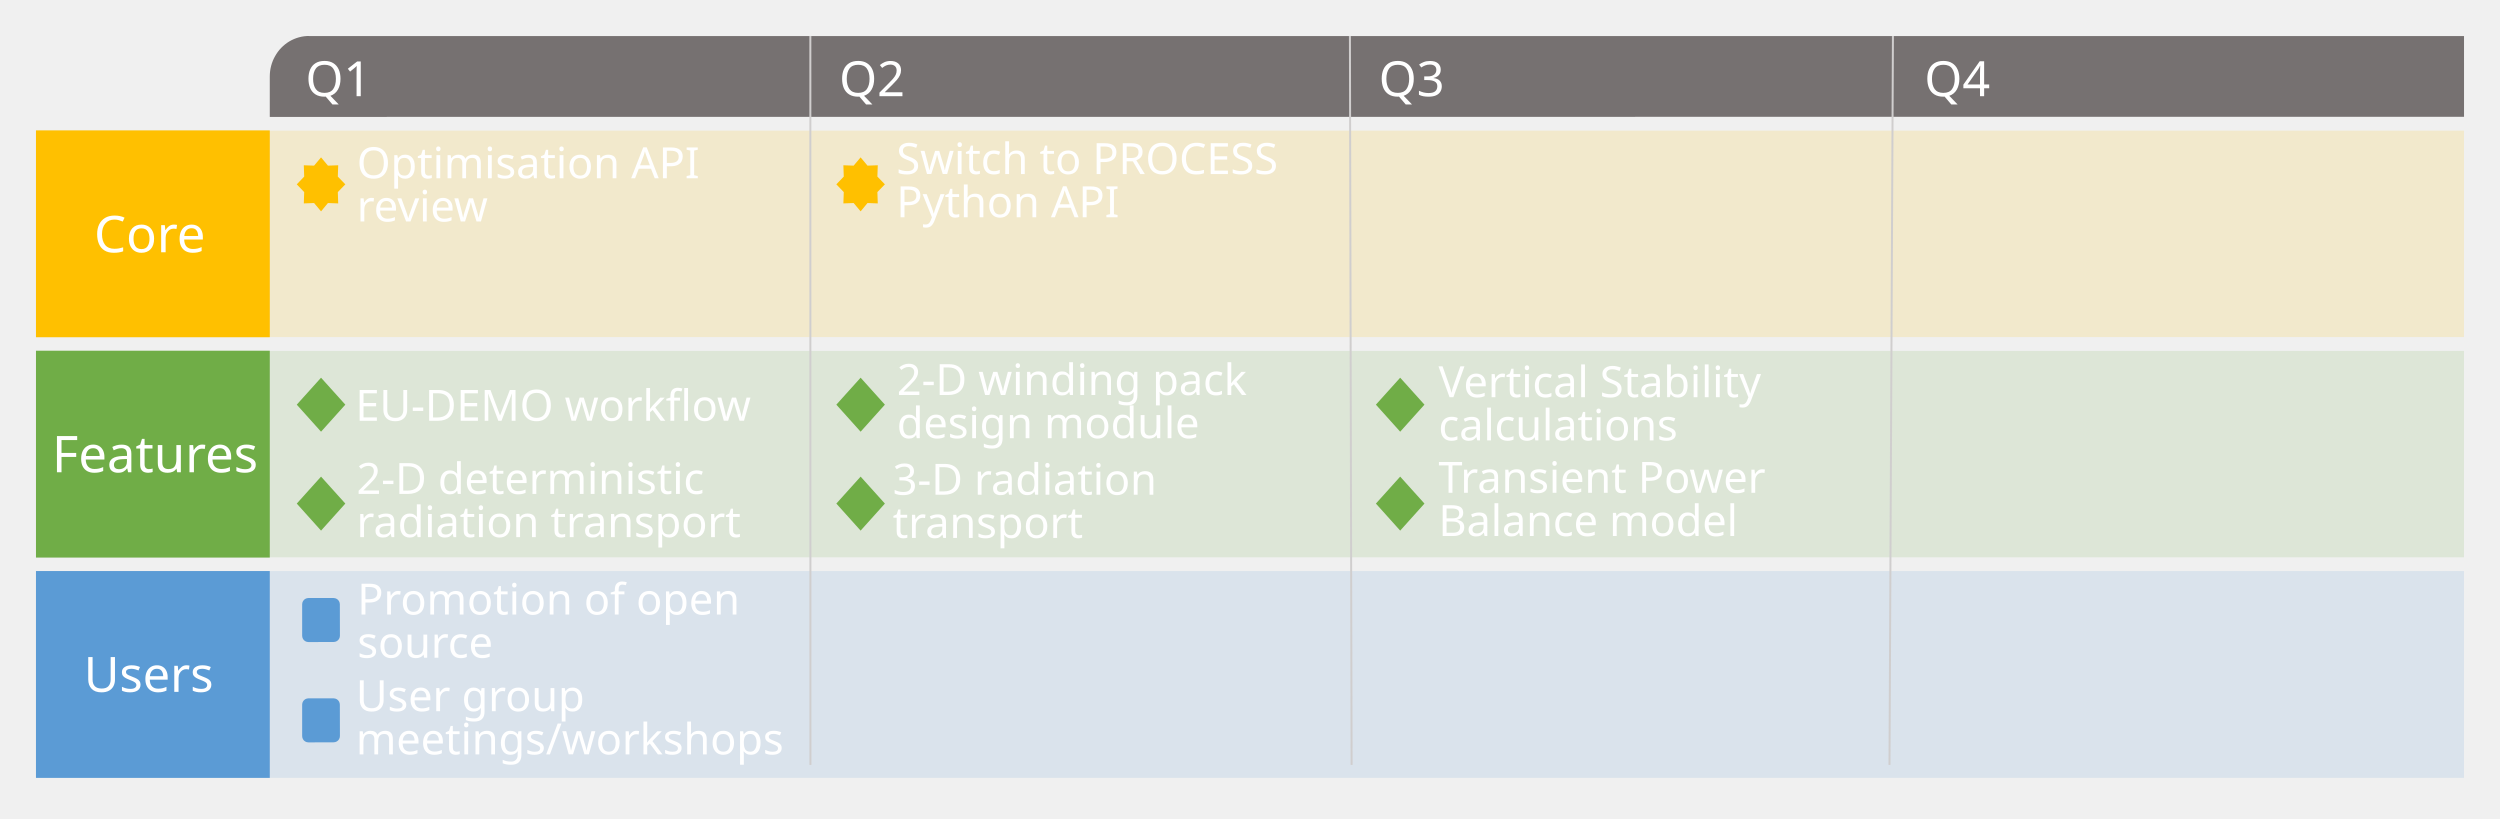
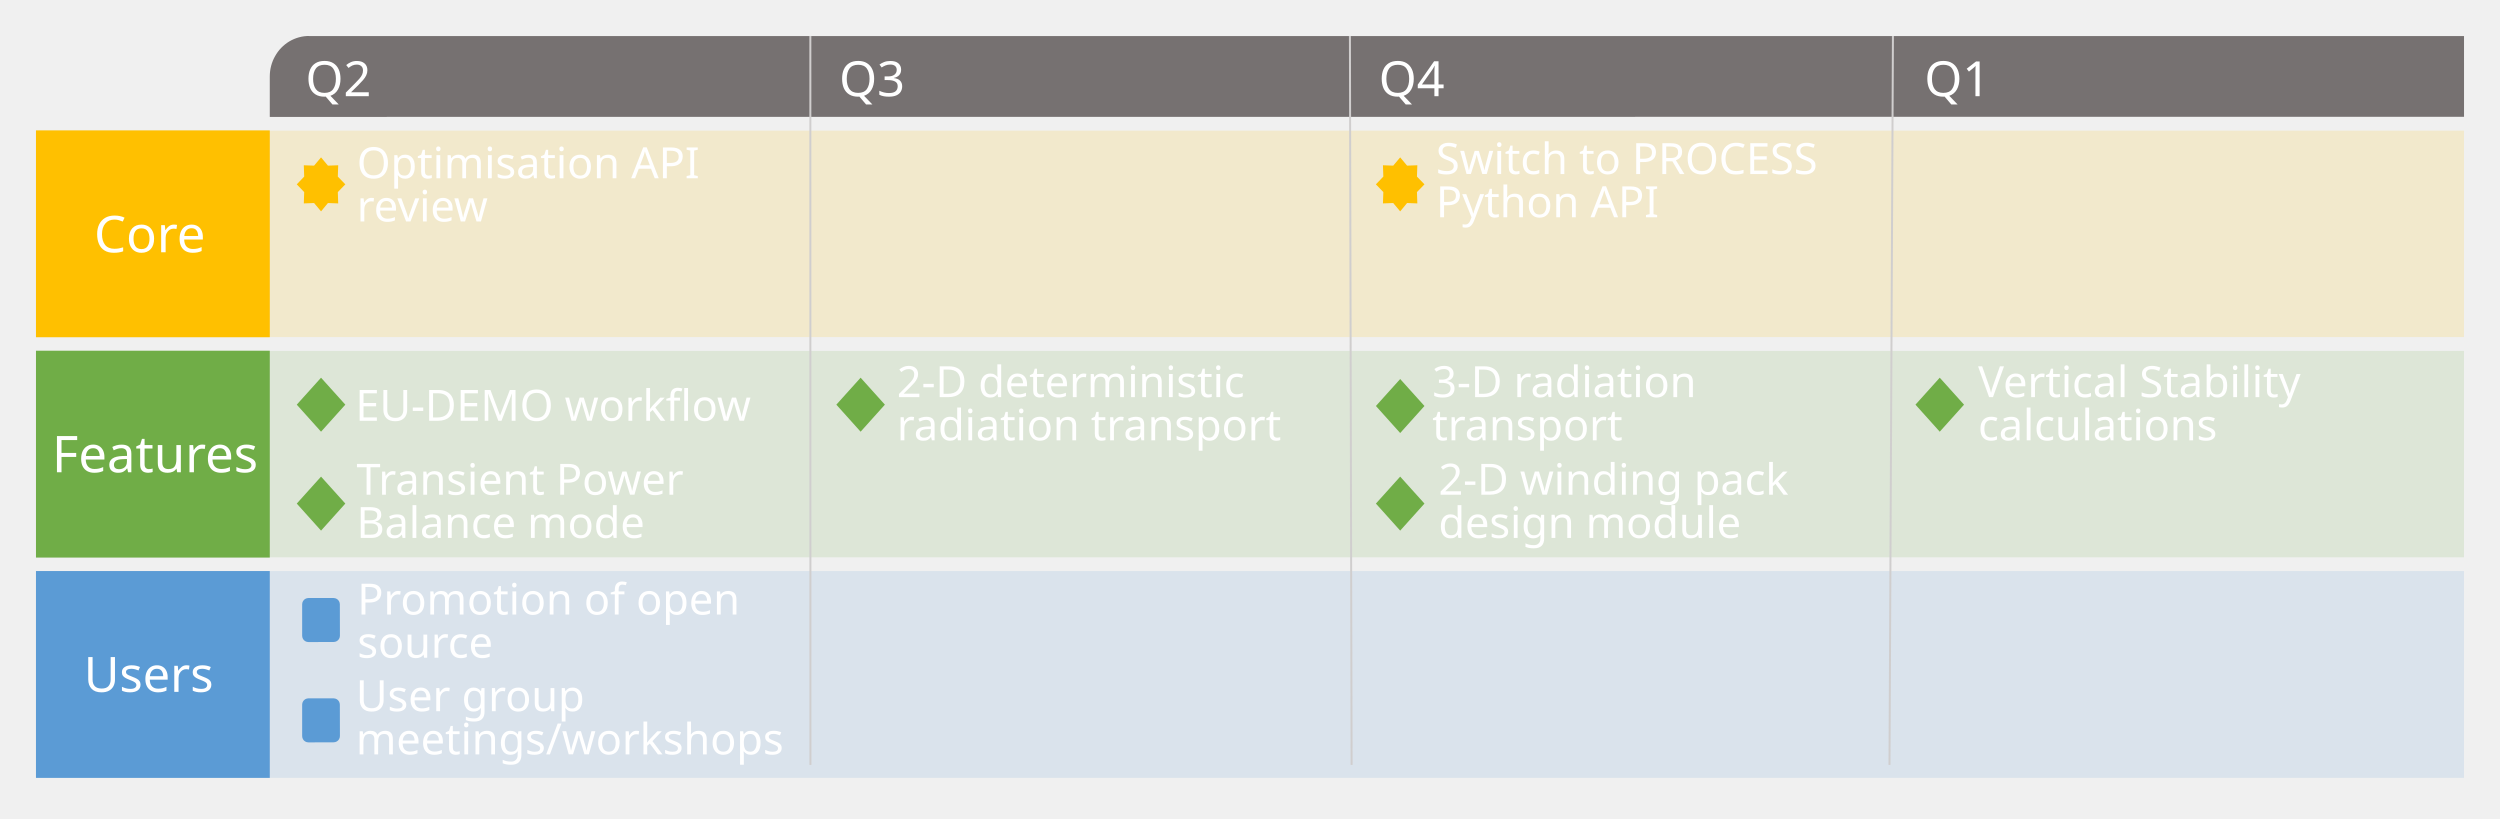
<svg xmlns="http://www.w3.org/2000/svg" width="278mm" height="91mm" viewBox="0 0 278 91" version="1.1" id="svg5">
  <defs id="defs2">
    <clipPath clipPathUnits="userSpaceOnUse" id="clipPath39">
      <path d="M 0,0.028 H 959.981 V 539.999 H 0 Z" clip-rule="evenodd" id="path37" />
    </clipPath>
    <clipPath clipPathUnits="userSpaceOnUse" id="clipPath51">
      <path d="M 30.246,125.121 H 906.18 v 71.746 H 30.246 Z" id="path49" />
    </clipPath>
    <clipPath clipPathUnits="userSpaceOnUse" id="clipPath65">
      <path d="m 30.331,201.798 h 875.934 v 75.998 H 30.331 Z" id="path63" />
    </clipPath>
    <clipPath clipPathUnits="userSpaceOnUse" id="clipPath79">
      <path d="m 30.217,282.926 h 875.962 v 75.97 H 30.217 Z" id="path77" />
    </clipPath>
  </defs>
  <g id="layer1">
    <g id="g35" clip-path="url(#clipPath39)" transform="matrix(0.3004796,0,0,-0.3004796,0.9333856,164.8634)">
      <g id="g45" transform="matrix(1.025869,0,0,1.067325,-20.82269,127.2185)">
        <g id="g47" />
        <g id="g57">
          <g clip-path="url(#clipPath51)" opacity="0.15" id="g55">
            <path d="M 468.198,125.15 H 30.246 v 71.716 H 906.151 V 125.15 Z" style="fill:#5b9bd5;fill-opacity:1;fill-rule:evenodd;stroke:none" id="path53" />
          </g>
        </g>
      </g>
      <g id="g59" transform="matrix(1.025869,0,0,1.007586,-20.90853,138.9725)">
        <g id="g61" />
        <g id="g71">
          <g clip-path="url(#clipPath65)" opacity="0.15" id="g69">
            <path d="M 468.283,201.827 H 30.331 v 75.968 h 875.905 v -75.968 z" style="fill:#70ad47;fill-opacity:1;fill-rule:evenodd;stroke:none" id="path67" />
          </g>
        </g>
      </g>
-       <g id="g231-5" transform="translate(-216.1472,165.7797)" style="fill:#ffffff">
-         <text transform="matrix(1,0,0,-1,745.398,235.899)" style="font-variant:normal;font-weight:normal;font-size:15.987px;line-height:1;font-family:sans-serif;-inkscape-font-specification:sans-serif;writing-mode:lr-tb;white-space:pre;inline-size:145.862;fill:#ffffff;fill-opacity:1;fill-rule:nonzero;stroke:none" id="text235-3" xml:space="preserve">
-           <tspan x="0" y="0" id="tspan482">Vertical Stability </tspan>
-           <tspan x="0" y="15.987" id="tspan484">calculations
+       <g id="g231-3" transform="translate(-616.5547,141.8251)" style="fill:#ffffff">
+         <text transform="matrix(1,0,0,-1,745.398,235.899)" style="font-variant:normal;font-weight:normal;font-size:15.987px;line-height:1;font-family:sans-serif;-inkscape-font-specification:sans-serif;writing-mode:lr-tb;white-space:pre;inline-size:161.734;fill:#ffffff;fill-opacity:1;fill-rule:nonzero;stroke:none" id="text235-6" xml:space="preserve">
+           <tspan x="0" y="12.146" id="tspan40046">Transient Power </tspan>
+           <tspan x="0" y="28.133" id="tspan40048">Balance mode
</tspan>
        </text>
      </g>
-       <g id="g231-5-6" transform="translate(-216.1472,128.758)" style="fill:#ffffff">
-         <text transform="matrix(1,0,0,-1,745.398,253.5097)" style="font-variant:normal;font-weight:normal;font-size:15.987px;line-height:1;font-family:sans-serif;-inkscape-font-specification:sans-serif;writing-mode:lr-tb;white-space:pre;inline-size:173.576;fill:#ffffff;fill-opacity:1;fill-rule:nonzero;stroke:none" id="text235-3-2" xml:space="preserve">
-           <tspan x="0" y="15.987" id="tspan486">Transient Power </tspan>
-           <tspan x="0" y="31.974" id="tspan488">Balance model
+       <g id="g231-5" transform="translate(-16.46637,165.7943)" style="fill:#ffffff">
+         <text transform="matrix(1,0,0,-1,745.398,235.899)" style="font-variant:normal;font-weight:normal;font-size:15.987px;line-height:1;font-family:sans-serif;-inkscape-font-specification:sans-serif;writing-mode:lr-tb;white-space:pre;inline-size:145.862;fill:#ffffff;fill-opacity:1;fill-rule:nonzero;stroke:none" id="text235-3" xml:space="preserve">
+           <tspan x="0" y="0" id="tspan40050">Vertical Stability </tspan>
+           <tspan x="0" y="15.987" id="tspan40052">calculations
</tspan>
        </text>
      </g>
-       <text transform="matrix(1,0,0,-1,327.2614,365.5767)" style="font-variant:normal;font-weight:normal;font-size:15.987px;line-height:1;font-family:sans-serif;-inkscape-font-specification:sans-serif;writing-mode:lr-tb;white-space:pre;inline-size:154.221;fill:#ffffff;fill-opacity:1;fill-rule:nonzero;stroke:none" id="text325-7" xml:space="preserve">
-         <tspan x="0" y="0" id="tspan490">3-D radiation </tspan>
-         <tspan x="0" y="15.987" id="tspan492">transport</tspan>
+       <g id="g231-5-6" transform="translate(-216.1472,144.042)" style="fill:#ffffff">
+         <text transform="matrix(1,0,0,-1,745.398,253.5097)" style="font-variant:normal;font-weight:normal;font-size:15.987px;line-height:1;font-family:sans-serif;-inkscape-font-specification:sans-serif;writing-mode:lr-tb;white-space:pre;inline-size:173.576;fill:#ffffff;fill-opacity:1;fill-rule:nonzero;stroke:none" id="text235-3-2" xml:space="preserve">
+           <tspan x="0" y="31.974" id="tspan40054">2-D winding pack </tspan>
+           <tspan x="0" y="47.961" id="tspan40056">design module
+ </tspan>
+         </text>
+       </g>
+       <text transform="matrix(1,0,0,-1,526.9422,401.6933)" style="font-variant:normal;font-weight:normal;font-size:15.987px;line-height:1;font-family:sans-serif;-inkscape-font-specification:sans-serif;writing-mode:lr-tb;white-space:pre;inline-size:154.221;fill:#ffffff;fill-opacity:1;fill-rule:nonzero;stroke:none" id="text325-7" xml:space="preserve">
+         <tspan x="0" y="0" id="tspan40058">3-D radiation </tspan>
+         <tspan x="0" y="15.987" id="tspan40060">transport</tspan>
      </text>
      <g id="g73" transform="matrix(1.002688,0,0,1.007958,0.1820512,138.6613)">
        <g id="g75" />
        <g id="g85" transform="matrix(1.023084,0,0,1,-20.91773,0)">
          <g clip-path="url(#clipPath79)" opacity="0.15" id="g83">
            <path d="M 468.198,282.954 H 30.217 v 75.94 h 875.934 v -75.94 z" style="fill:#ffc000;fill-opacity:1;fill-rule:evenodd;stroke:none" id="path81" />
          </g>
        </g>
      </g>
      <path d="m 111.198,535.326 h 797.566 v 0 l 0.005,-29.879 -812.035,-0.044 v 0 14.976 0 c 0,2.634 0.658,5.209 1.945,7.474 1.26,2.293 3.095,4.162 5.287,5.492 2.219,1.302 4.711,2.01 7.26,2.01 z" style="fill:#767171;fill-opacity:1;fill-rule:evenodd;stroke:none;stroke-width:0.982" id="path87" />
      <path d="M 53.489,260.794 H 10.206 v 76.544 h 86.528 v -76.544 z" style="fill:#5b9bd5;fill-opacity:1;fill-rule:evenodd;stroke:none;stroke-width:1.192" id="path89" />
      <path d="M 53.49,342.331 H 10.207 v 76.544 h 86.528 v -76.544 z" style="fill:#70ad47;fill-opacity:1;fill-rule:evenodd;stroke:none;stroke-width:1.159" id="path91" />
      <path d="M 53.489,423.867 H 10.206 v 76.544 h 86.528 v -76.544 z" style="fill:#ffc000;fill-opacity:1;fill-rule:evenodd;stroke:none;stroke-width:1.159" id="path93" />
      <g id="g95" transform="translate(-6.722659,140.4876)">
        <path d="m 303.506,394.866 0.028,-269.773" style="fill:none;stroke:#d0cece;stroke-width:0.737;stroke-linecap:butt;stroke-linejoin:miter;stroke-miterlimit:3.864;stroke-dasharray:none;stroke-opacity:1" id="path97" />
      </g>
      <g id="g99" transform="translate(-5.466883,140.4876)">
        <path d="m 501.931,394.866 0.623,-269.773" style="fill:none;stroke:#d0cece;stroke-width:0.737;stroke-linecap:butt;stroke-linejoin:miter;stroke-miterlimit:3.864;stroke-dasharray:none;stroke-opacity:1" id="path101" />
      </g>
      <g id="g103" transform="translate(-8.321109,140.4876)">
        <path d="M 705.742,394.866 704.466,125.093" style="fill:none;stroke:#d0cece;stroke-width:0.737;stroke-linecap:butt;stroke-linejoin:miter;stroke-miterlimit:3.864;stroke-dasharray:none;stroke-opacity:1" id="path105" />
      </g>
      <path d="m 106.718,398.913 8.985,9.978 8.986,-9.978 -8.986,-10.006 z" style="fill:#70ad47;fill-opacity:1;fill-rule:evenodd;stroke:none" id="path109" />
      <path d="m 108.715,325.031 v 0 c 0,0.397 0.114,0.822 0.312,1.162 0.198,0.369 0.51,0.652 0.85,0.85 0.369,0.199 0.766,0.312 1.163,0.312 h 9.299 v 0 c 0.397,0 0.822,-0.113 1.162,-0.312 0.369,-0.198 0.652,-0.51 0.851,-0.85 0.198,-0.368 0.312,-0.765 0.312,-1.162 v 0 l 0.028,-11.622 v 0 c 0,-0.397 -0.113,-0.822 -0.312,-1.162 -0.198,-0.369 -0.51,-0.652 -0.85,-0.851 -0.369,-0.198 -0.766,-0.312 -1.162,-0.312 l -9.328,-0.028 v 0 c -0.397,0 -0.823,0.113 -1.163,0.312 -0.368,0.198 -0.652,0.51 -0.85,0.85 -0.198,0.369 -0.312,0.766 -0.312,1.163 z" style="fill:#5b9bd5;fill-opacity:1;fill-rule:evenodd;stroke:none;stroke-width:1" id="path111" />
      <path d="m 106.718,362.305 8.986,9.978 8.986,-9.978 -8.986,-10.007 z" style="fill:#70ad47;fill-opacity:1;fill-rule:evenodd;stroke:none" id="path113" />
      <path d="m 306.399,398.913 8.986,9.978 8.986,-9.978 -8.986,-10.006 z" style="fill:#70ad47;fill-opacity:1;fill-rule:evenodd;stroke:none" id="path115" />
-       <path d="m 506.08,398.913 8.986,9.978 8.986,-9.978 -8.986,-10.007 z" style="fill:#70ad47;fill-opacity:1;fill-rule:evenodd;stroke:none" id="path117" />
+       <path d="m 705.76,398.913 8.986,9.978 8.986,-9.978 -8.986,-10.007 z" style="fill:#70ad47;fill-opacity:1;fill-rule:evenodd;stroke:none" id="path117" />
      <path d="m 106.718,480.449 2.749,2.863 -0.142,4.195 3.799,-0.142 2.579,3.062 2.552,-3.062 3.798,0.142 -0.142,-4.195 2.778,-2.863 -2.778,-2.863 0.142,-4.195 -3.798,0.141 -2.552,-3.089 -2.579,3.089 -3.799,-0.141 0.142,4.195 z" style="fill:#ffc000;fill-opacity:1;fill-rule:evenodd;stroke:none" id="path119" />
      <path d="m 108.715,287.904 v 0 c 0,0.397 0.113,0.822 0.312,1.162 0.198,0.368 0.51,0.652 0.85,0.85 0.369,0.199 0.766,0.312 1.162,0.312 h 9.3 v 0 c 0.397,0 0.822,-0.113 1.162,-0.312 0.369,-0.198 0.652,-0.51 0.851,-0.85 0.198,-0.369 0.311,-0.765 0.311,-1.162 v 0 l 0.029,-11.622 v 0 c 0,-0.397 -0.114,-0.822 -0.312,-1.162 -0.198,-0.369 -0.51,-0.652 -0.85,-0.851 -0.369,-0.198 -0.766,-0.312 -1.163,-0.312 l -9.328,-0.028 v 0 c -0.396,0 -0.822,0.113 -1.162,0.312 -0.368,0.198 -0.652,0.51 -0.85,0.85 -0.199,0.369 -0.312,0.766 -0.312,1.162 z" style="fill:#5b9bd5;fill-opacity:1;fill-rule:evenodd;stroke:none;stroke-width:1" id="path123" />
-       <path d="m 306.399,362.306 8.986,9.977 8.986,-9.977 -8.986,-10.007 z" style="fill:#70ad47;fill-opacity:1;fill-rule:evenodd;stroke:none" id="path127" />
+       <path d="m 506.08,398.422 8.986,9.977 8.986,-9.977 -8.986,-10.007 z" style="fill:#70ad47;fill-opacity:1;fill-rule:evenodd;stroke:none" id="path127" />
      <path d="m 506.08,362.306 8.986,9.977 8.986,-9.977 -8.986,-10.007 z" style="fill:#70ad47;fill-opacity:1;fill-rule:evenodd;stroke:none" id="path127-5" />
      <g id="g129" transform="translate(-14.85231,134.8223)" style="fill:#ffffff">
        <text transform="scale(1,-1)" style="font-variant:normal;font-weight:normal;font-size:18px;font-family:sans-serif;-inkscape-font-specification:sans-serif;writing-mode:lr-tb;fill:#ffffff;fill-opacity:1;fill-rule:nonzero;stroke:none" id="text133" x="42.777" y="-157.811">
          <tspan x="42.777" y="-157.811" id="tspan131">Users</tspan>
        </text>
      </g>
      <g id="g135" transform="translate(-5.622617,137.8143)" style="fill:#ffffff">
        <text transform="scale(1,-1)" style="font-variant:normal;font-weight:normal;font-size:18.785px;font-family:sans-serif;-inkscape-font-specification:sans-serif;writing-mode:lr-tb;fill:#ffffff;fill-opacity:1;fill-rule:nonzero;stroke:none" id="text139" x="21.767" y="-236.074">
          <tspan x="21.767" id="tspan137" y="-236.074" style="font-size:18.785px;fill:#ffffff">Features</tspan>
        </text>
      </g>
      <g id="g141" transform="translate(0,136.4485)" />
      <g id="g147" transform="translate(-10.19188,141.5911)" style="fill:#ffffff">
        <text transform="matrix(1,0,0,-1,41.896,313.71)" style="font-variant:normal;font-weight:normal;font-size:18.785px;font-family:sans-serif;-inkscape-font-specification:sans-serif;writing-mode:lr-tb;fill:#ffffff;fill-opacity:1;fill-rule:nonzero;stroke:none" id="text151">
          <tspan x="0" y="0" id="tspan149" style="font-size:18.785px;fill:#ffffff">Core</tspan>
        </text>
      </g>
      <g id="g153" transform="translate(0.249601,140.4876)">
        <text transform="matrix(1,0,0,-1,109.701,372.586)" style="font-variant:normal;font-weight:normal;font-size:18px;font-family:sans-serif;-inkscape-font-specification:sans-serif;writing-mode:lr-tb;fill:#ffffff;fill-opacity:1;fill-rule:nonzero;stroke:none" id="text157">
-           <tspan x="0" y="0" id="tspan155">Q1</tspan>
+           <tspan x="0" y="0" id="tspan155">Q2</tspan>
        </text>
      </g>
      <g id="g159" transform="translate(0.249601,140.4876)">
        <text transform="matrix(1,0,0,-1,307.191,372.586)" style="font-variant:normal;font-weight:normal;font-size:18px;font-family:sans-serif;-inkscape-font-specification:sans-serif;writing-mode:lr-tb;fill:#ffffff;fill-opacity:1;fill-rule:nonzero;stroke:none" id="text163">
-           <tspan x="0" y="0" id="tspan161">Q2</tspan>
+           <tspan x="0" y="0" id="tspan161">Q3</tspan>
        </text>
      </g>
      <g id="g165" transform="translate(-6.406424,134.6132)" style="fill:#ffffff">
        <text transform="matrix(1,0,0,-1,135.5541,186.6254)" style="font-variant:normal;font-weight:normal;font-size:15.987px;line-height:1;font-family:sans-serif;-inkscape-font-specification:sans-serif;writing-mode:lr-tb;white-space:pre;inline-size:164.091;fill:#ffffff;fill-opacity:1;fill-rule:nonzero;stroke:none" id="text169" xml:space="preserve">
-           <tspan x="0" y="0" id="tspan494">Promotion of open </tspan>
-           <tspan x="0" y="15.987" id="tspan496">source</tspan>
+           <tspan x="0" y="0" id="tspan40062">Promotion of open </tspan>
+           <tspan x="0" y="15.987" id="tspan40064">source</tspan>
        </text>
      </g>
      <g id="g219" transform="translate(-215.2558,127.9279)" style="fill:#ffffff">
        <text transform="matrix(1,0,0,-1,343.701,265.011)" style="font-variant:normal;font-weight:normal;font-size:15.987px;font-family:sans-serif;-inkscape-font-specification:sans-serif;writing-mode:lr-tb;white-space:pre;inline-size:155.831;fill:#ffffff;fill-opacity:1;fill-rule:nonzero;stroke:none" id="text223" xml:space="preserve">
-           <tspan x="0" y="0" id="tspan498">EU-DEMO workflow</tspan>
+           <tspan x="0" y="0" id="tspan40066">EU-DEMO workflow</tspan>
        </text>
      </g>
-       <g id="g231" transform="translate(-416.5851,166.5824)" style="fill:#ffffff">
-         <text transform="matrix(1,0,0,-1,745.398,235.899)" style="font-variant:normal;font-weight:normal;font-size:15.987px;line-height:1;font-family:sans-serif;-inkscape-font-specification:sans-serif;writing-mode:lr-tb;white-space:pre;inline-size:145.862;fill:#ffffff;fill-opacity:1;fill-rule:nonzero;stroke:none" id="text235" xml:space="preserve">
-           <tspan x="0" y="0" id="tspan500">2-D winding pack </tspan>
-           <tspan x="0" y="15.987" id="tspan502">design module</tspan>
+       <g id="g231" transform="translate(-416.5851,177.9407)" style="fill:#ffffff">
+         <text transform="matrix(1,0,0,-1,745.398,235.899)" style="font-variant:normal;font-weight:normal;font-size:15.987px;line-height:1;font-family:sans-serif;-inkscape-font-specification:sans-serif;writing-mode:lr-tb;white-space:pre;inline-size:161.734;fill:#ffffff;fill-opacity:1;fill-rule:nonzero;stroke:none" id="text235" xml:space="preserve">
+           <tspan x="0" y="12.146" id="tspan40068">2-D deterministic </tspan>
+           <tspan x="0" y="28.133" id="tspan40070">radiation transport</tspan>
        </text>
      </g>
      <g id="g237" transform="translate(0.249601,140.4876)">
        <text transform="matrix(1,0,0,-1,745.398,216.794)" style="font-variant:normal;font-weight:normal;font-size:15.987px;font-family:sans-serif;-inkscape-font-specification:sans-serif;writing-mode:lr-tb;white-space:pre;inline-size:130.712;fill:#000000;fill-opacity:1;fill-rule:nonzero;stroke:none" id="text241" xml:space="preserve" />
      </g>
      <g id="g243" transform="translate(0.249601,140.4876)">
        <text transform="matrix(1,0,0,-1,745.398,197.603)" style="font-variant:normal;font-weight:normal;font-size:15.987px;font-family:sans-serif;-inkscape-font-specification:sans-serif;writing-mode:lr-tb;fill:#000000;fill-opacity:1;fill-rule:nonzero;stroke:none" id="text247">
          <tspan id="tspan245" x="0" y="0" />
        </text>
      </g>
      <g id="g255" transform="translate(0,136.4485)" />
      <g id="g261" transform="translate(-412.8773,96.08093)" style="fill:#ffffff">
        <text transform="matrix(1,0,0,-1,541.502,189.3966)" style="font-variant:normal;font-weight:normal;font-size:15.987px;line-height:1;font-family:sans-serif;-inkscape-font-specification:sans-serif;writing-mode:lr-tb;white-space:pre;inline-size:179.43;fill:#ffffff;fill-opacity:1;fill-rule:nonzero;stroke:none" id="text265" xml:space="preserve">
-           <tspan x="0" y="0" id="tspan504">User group
+           <tspan x="0" y="0" id="tspan40072">User group
</tspan>
-           <tspan x="0" y="15.987" id="tspan506">meetings/workshops</tspan>
+           <tspan x="0" y="15.987" id="tspan40074">meetings/workshops</tspan>
        </text>
      </g>
      <g id="g267" transform="translate(0.249601,140.4876)">
        <text transform="matrix(1,0,0,-1,541.502,172.29)" style="font-variant:normal;font-weight:normal;font-size:15.987px;font-family:sans-serif;-inkscape-font-specification:sans-serif;writing-mode:lr-tb;fill:#000000;fill-opacity:1;fill-rule:nonzero;stroke:none" id="text271">
          <tspan id="tspan269" x="0" y="0" />
        </text>
      </g>
      <g id="g303" transform="translate(0.249601,140.4876)">
        <text transform="matrix(1,0,0,-1,545.102,241.398)" style="font-variant:normal;font-weight:normal;font-size:15.987px;font-family:sans-serif;-inkscape-font-specification:sans-serif;writing-mode:lr-tb;fill:#000000;fill-opacity:1;fill-rule:nonzero;stroke:none" id="text307">
          <tspan id="tspan305" x="0" y="0" />
        </text>
      </g>
      <g id="g309" transform="translate(0.249601,140.4876)">
        <text transform="matrix(1,0,0,-1,506.891,372.586)" style="font-variant:normal;font-weight:normal;font-size:18px;font-family:sans-serif;-inkscape-font-specification:sans-serif;writing-mode:lr-tb;fill:#ffffff;fill-opacity:1;fill-rule:nonzero;stroke:none" id="text313">
-           <tspan x="0" y="0" id="tspan311">Q3</tspan>
+           <tspan x="0" y="0" id="tspan311">Q4</tspan>
        </text>
      </g>
      <g id="g315" transform="translate(0.249601,140.4876)">
        <text transform="matrix(1,0,0,-1,708.803,372.586)" style="font-variant:normal;font-weight:normal;font-size:18px;font-family:sans-serif;-inkscape-font-specification:sans-serif;writing-mode:lr-tb;fill:#ffffff;fill-opacity:1;fill-rule:nonzero;stroke:none" id="text319">
-           <tspan x="0" y="0" id="tspan317">Q4</tspan>
+           <tspan x="0" y="0" id="tspan317">Q1</tspan>
        </text>
      </g>
-       <g id="g321" transform="translate(-416.7889,101.6848)" style="fill:#ffffff">
-         <text transform="matrix(1,0,0,-1,545.6322,264.189)" style="font-variant:normal;font-weight:normal;font-size:15.987px;line-height:1;font-family:sans-serif;-inkscape-font-specification:sans-serif;writing-mode:lr-tb;white-space:pre;inline-size:154.221;fill:#ffffff;fill-opacity:1;fill-rule:nonzero;stroke:none" id="text325" xml:space="preserve">
-           <tspan x="0" y="0" id="tspan508">2-D deterministic </tspan>
-           <tspan x="0" y="15.987" id="tspan510">radiation transport</tspan>
-         </text>
+       <g id="g321" transform="translate(-416.7889,101.6848)">
+         <text transform="matrix(1,0,0,-1,545.6322,264.189)" style="font-variant:normal;font-weight:normal;font-size:15.987px;line-height:1;font-family:sans-serif;-inkscape-font-specification:sans-serif;writing-mode:lr-tb;white-space:pre;inline-size:154.221;fill:#000000;fill-opacity:1;fill-rule:nonzero;stroke:none" id="text325" xml:space="preserve" />
      </g>
      <g id="g327" transform="translate(0.249601,140.4876)">
        <text transform="matrix(1,0,0,-1,745.313,245.112)" style="font-variant:normal;font-weight:normal;font-size:15.987px;font-family:sans-serif;-inkscape-font-specification:sans-serif;writing-mode:lr-tb;fill:#000000;fill-opacity:1;fill-rule:nonzero;stroke:none" id="text331">
          <tspan id="tspan329" x="0" y="0" />
        </text>
      </g>
-       <path d="m 306.399,480.449 2.75,2.863 -0.142,4.196 3.798,-0.142 2.58,3.061 2.551,-3.061 3.798,0.142 -0.141,-4.196 2.778,-2.863 -2.778,-2.863 0.141,-4.195 -3.798,0.142 -2.551,-3.09 -2.58,3.09 -3.798,-0.142 0.142,4.195 z" style="fill:#ffc000;fill-opacity:1;fill-rule:evenodd;stroke:none" id="path353" />
-       <g id="g355" transform="translate(-411.6318,138.7266)" style="fill:#ffffff">
-         <text transform="matrix(1,0,0,-1,740.2729,345.529)" style="font-variant:normal;font-weight:normal;font-size:15.987px;line-height:1;font-family:sans-serif;-inkscape-font-specification:sans-serif;writing-mode:lr-tb;white-space:pre;inline-size:155.261;fill:#ffffff;fill-opacity:1;fill-rule:nonzero;stroke:none" id="text359" xml:space="preserve">
-           <tspan x="0" y="0" id="tspan512">Switch to PROCESS </tspan>
-           <tspan x="0" y="15.987" id="tspan514">Python API</tspan>
+       <path d="m 506.08,480.449 2.75,2.863 -0.142,4.196 3.798,-0.142 2.58,3.061 2.551,-3.061 3.798,0.142 -0.141,-4.196 2.778,-2.863 -2.778,-2.863 0.141,-4.195 -3.798,0.142 -2.551,-3.09 -2.58,3.09 -3.798,-0.142 0.142,4.195 z" style="fill:#ffc000;fill-opacity:1;fill-rule:evenodd;stroke:none" id="path353" />
+       <g id="g355" transform="translate(-411.6318,138.7266)">
+         <text transform="matrix(1,0,0,-1,939.9537,345.529)" style="font-variant:normal;font-weight:normal;font-size:15.987px;line-height:1;font-family:sans-serif;-inkscape-font-specification:sans-serif;writing-mode:lr-tb;white-space:pre;inline-size:155.261;fill:#ffffff;fill-opacity:1;fill-rule:nonzero;stroke:none" id="text359" xml:space="preserve">
+           <tspan x="0" y="0" id="tspan40076">Switch to PROCESS </tspan>
+           <tspan x="0" y="15.987" id="tspan40078">Python API</tspan>
        </text>
      </g>
      <g id="g355-3" transform="translate(-611.3188,140.6812)" style="fill:#ffffff">
        <text transform="matrix(1,0,0,-1,740.2729,342.0068)" style="font-variant:normal;font-weight:normal;font-size:15.987px;line-height:1;font-family:sans-serif;-inkscape-font-specification:sans-serif;writing-mode:lr-tb;white-space:pre;inline-size:155.261;fill:#ffffff;fill-opacity:1;fill-rule:nonzero;stroke:none" id="text359-6" xml:space="preserve">
-           <tspan x="0" y="0" id="tspan516">Optimisation API </tspan>
-           <tspan x="0" y="15.987" id="tspan518">review</tspan>
+           <tspan x="0" y="0" id="tspan40080">Optimisation API </tspan>
+           <tspan x="0" y="15.987" id="tspan40082">review</tspan>
        </text>
      </g>
    </g>
  </g>
</svg>
